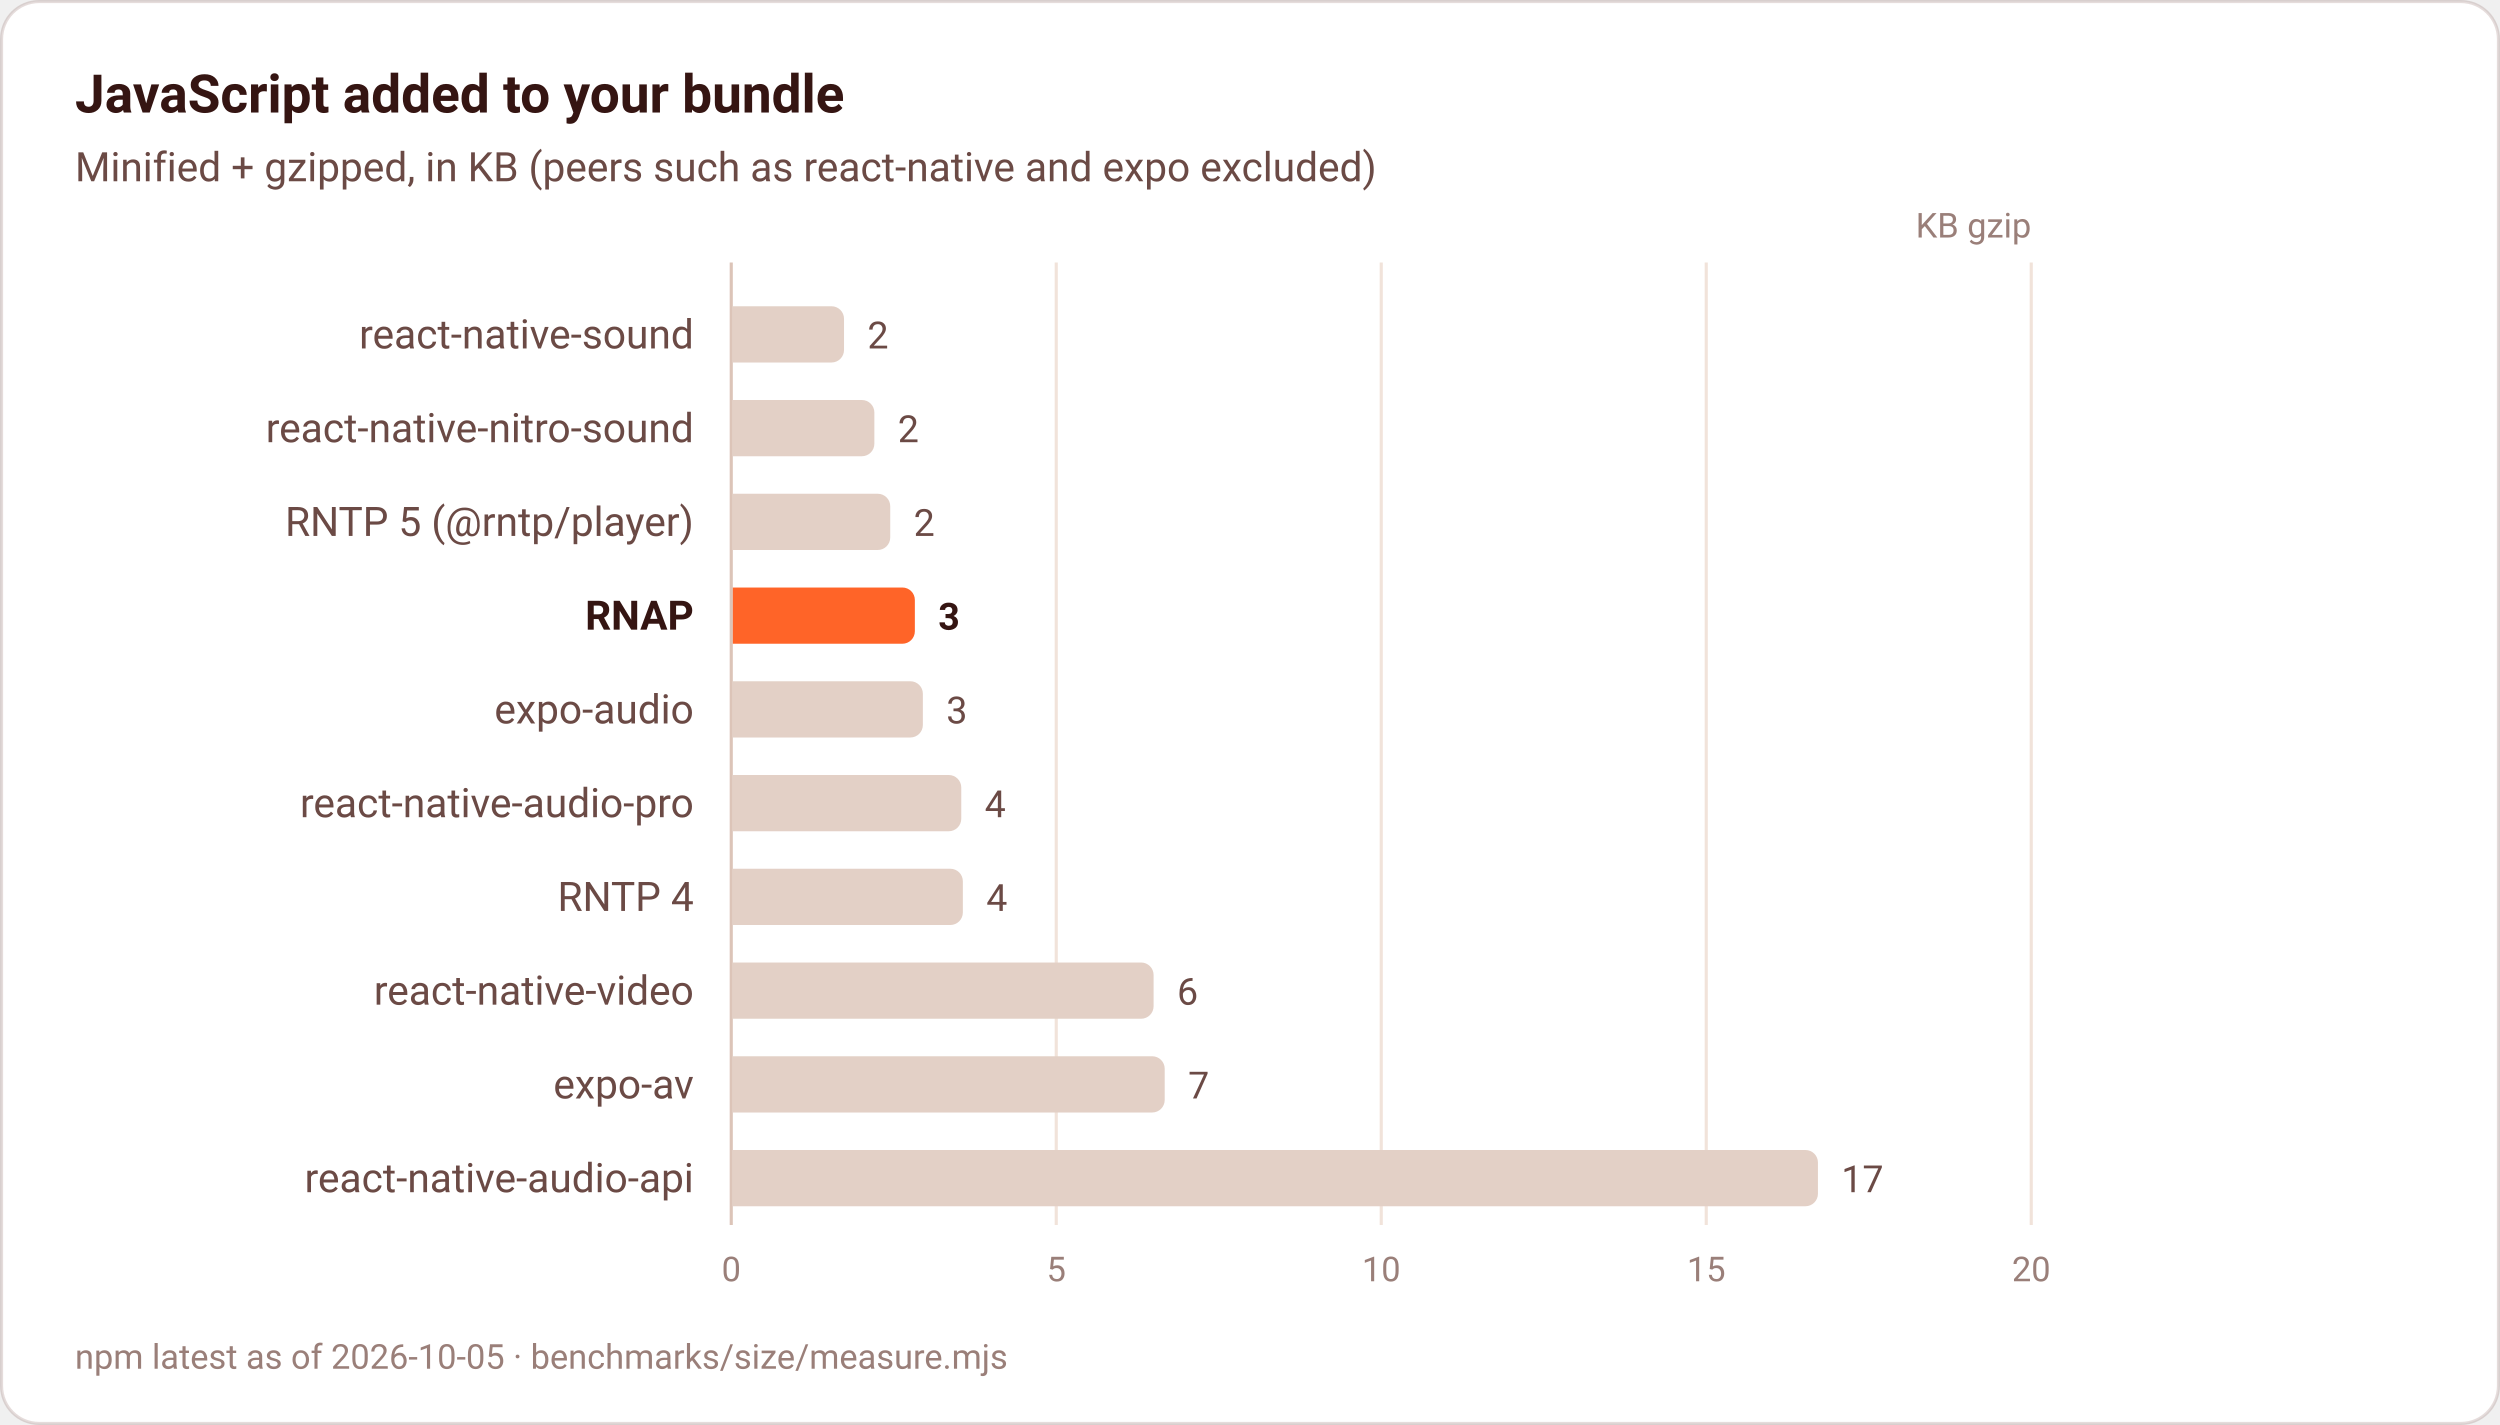
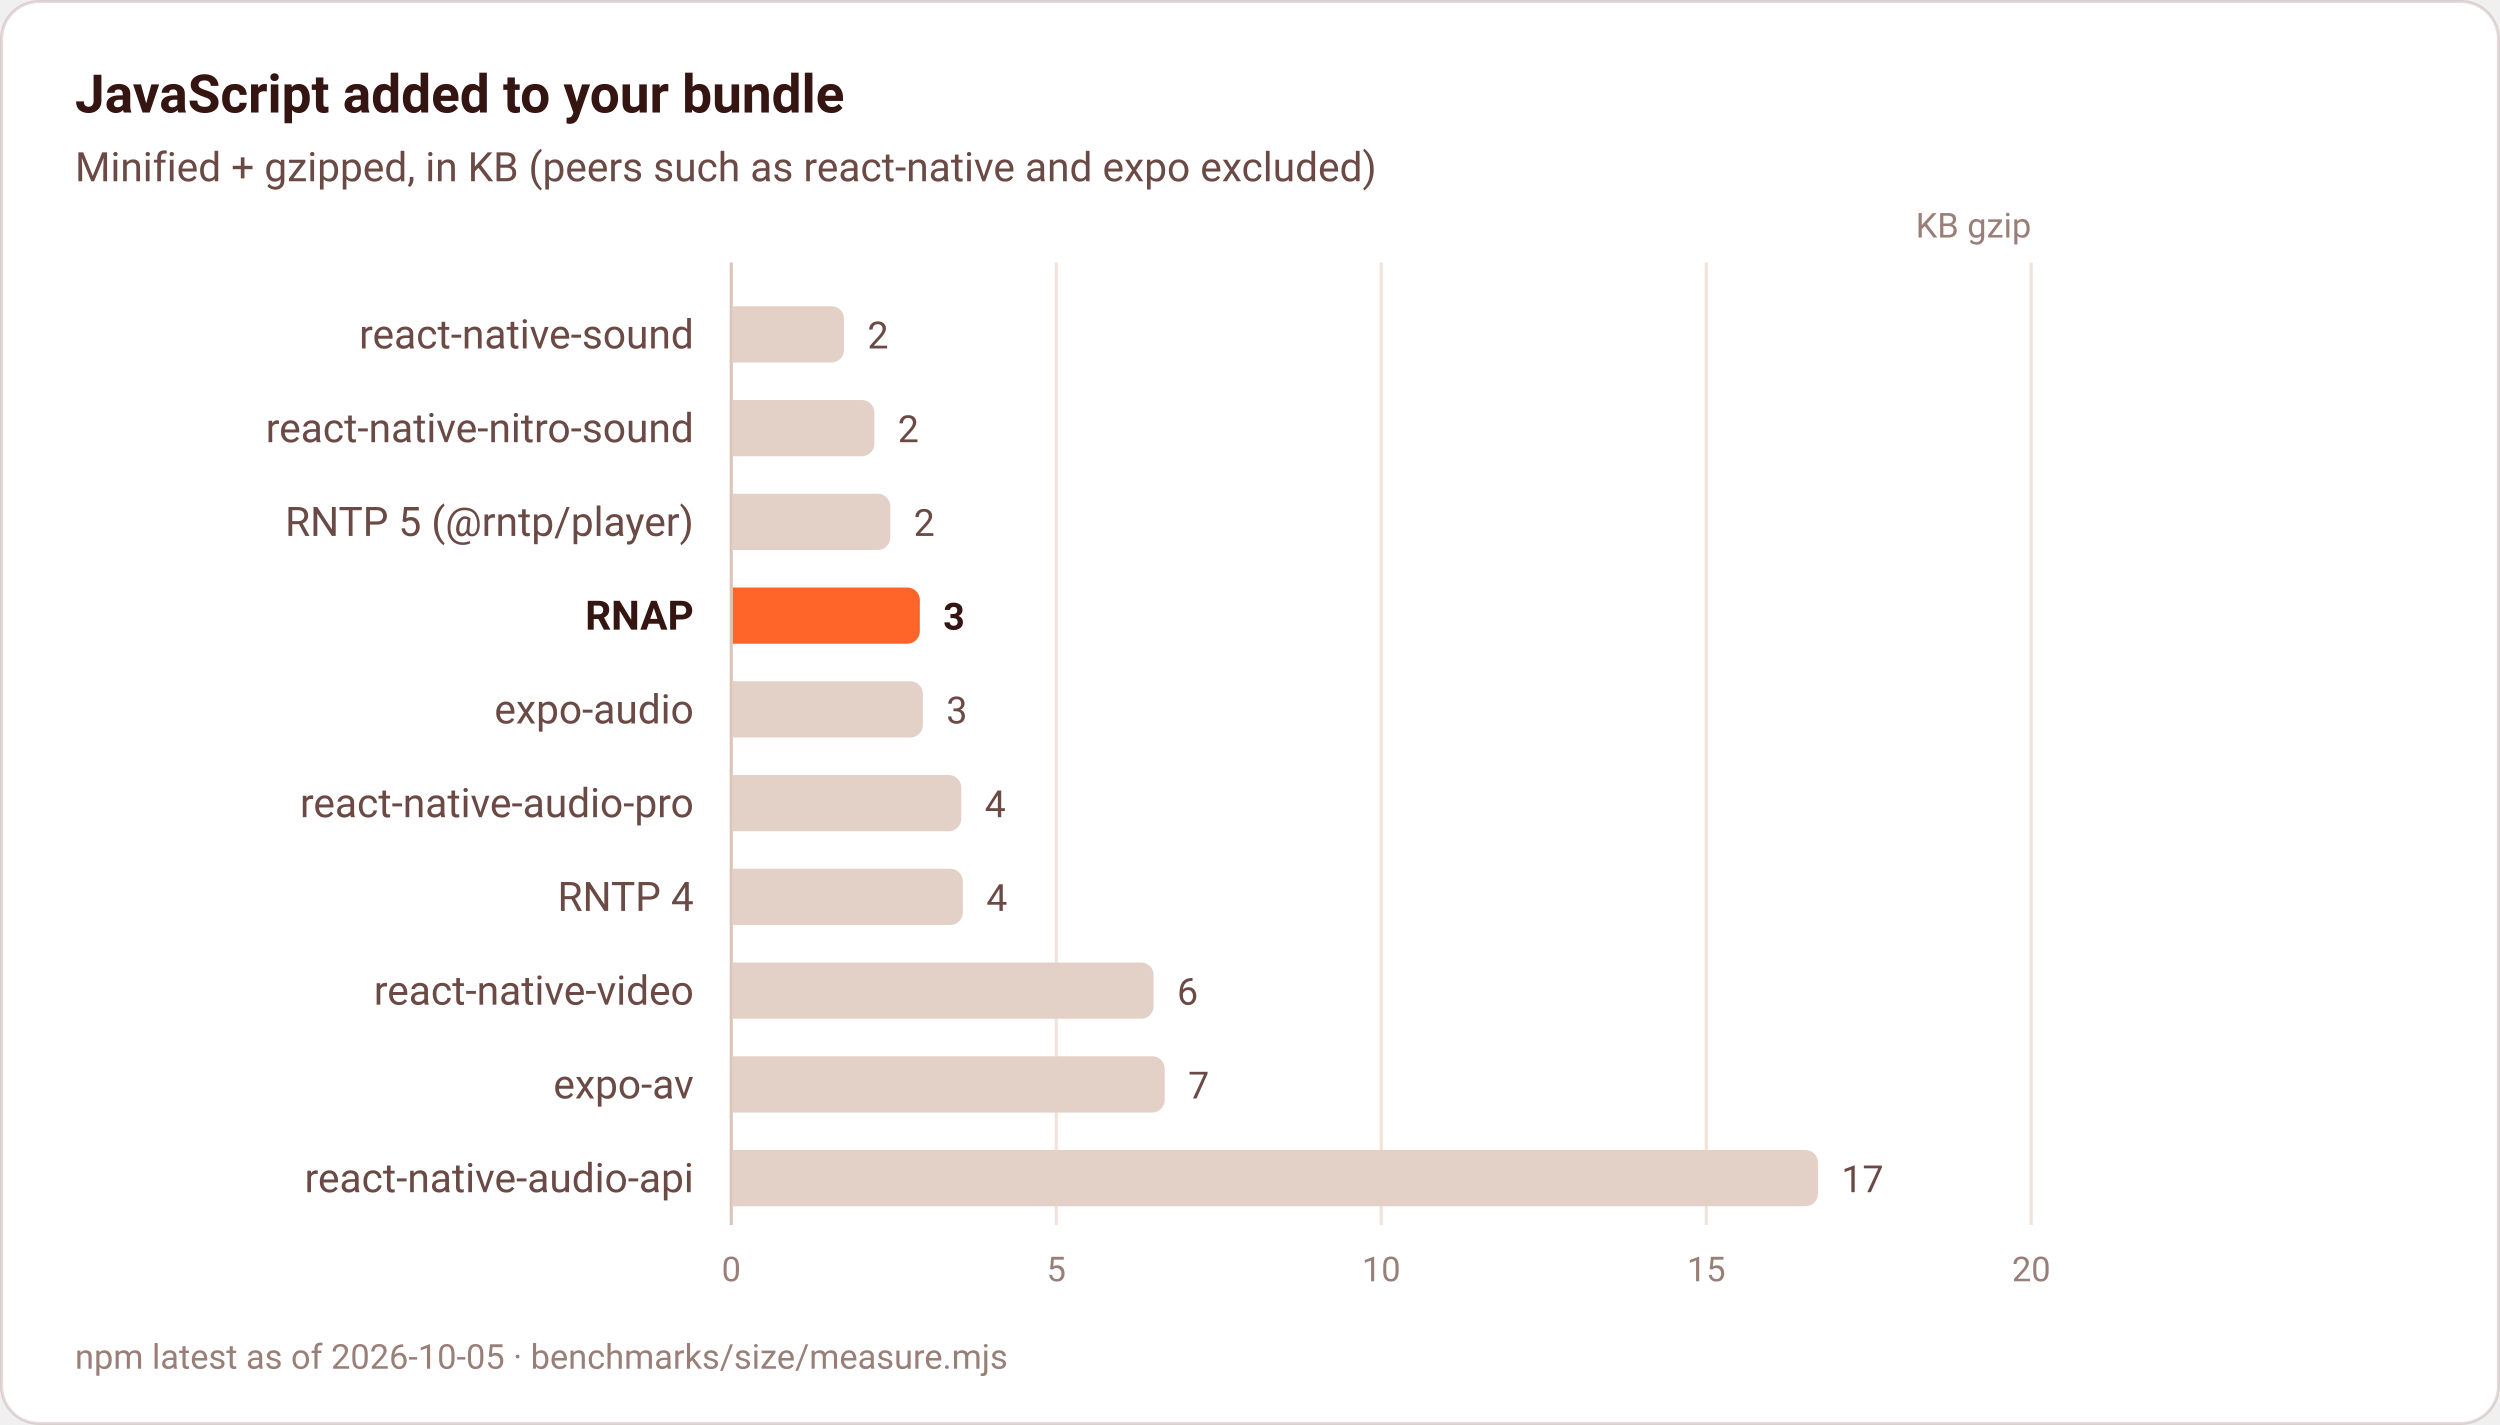
<svg xmlns="http://www.w3.org/2000/svg" width="800" height="456" viewBox="0 0 800 456" font-family="system-ui, -apple-system, &quot;Segoe UI&quot;, Roboto, sans-serif" role="img" aria-labelledby="t d">
  <rect x="0.5" y="0.5" width="799" height="455" rx="12" fill="#ffffff" stroke="rgba(91,34,28,0.16)" />
  <text x="24" y="36" font-size="17" font-weight="600" fill="#351512">JavaScript added to your bundle</text>
  <text x="24" y="58" font-size="13" fill="#6b4a45">Minified + gzipped, in KB (peers such as react-native and expo excluded)</text>
  <line x1="234" y1="84" x2="234" y2="392" stroke="#dcc4b8" stroke-width="1" />
  <text x="234" y="410" font-size="11" fill="#9a7f79" text-anchor="middle" style="font-variant-numeric:tabular-nums">0</text>
  <line x1="338" y1="84" x2="338" y2="392" stroke="#f1e3da" stroke-width="1" />
  <text x="338" y="410" font-size="11" fill="#9a7f79" text-anchor="middle" style="font-variant-numeric:tabular-nums">5</text>
  <line x1="442" y1="84" x2="442" y2="392" stroke="#f1e3da" stroke-width="1" />
  <text x="442" y="410" font-size="11" fill="#9a7f79" text-anchor="middle" style="font-variant-numeric:tabular-nums">10</text>
  <line x1="546" y1="84" x2="546" y2="392" stroke="#f1e3da" stroke-width="1" />
  <text x="546" y="410" font-size="11" fill="#9a7f79" text-anchor="middle" style="font-variant-numeric:tabular-nums">15</text>
  <line x1="650" y1="84" x2="650" y2="392" stroke="#f1e3da" stroke-width="1" />
  <text x="650" y="410" font-size="11" fill="#9a7f79" text-anchor="middle" style="font-variant-numeric:tabular-nums">20</text>
  <text x="650" y="76" font-size="11" fill="#9a7f79" text-anchor="end">KB gzip</text>
  <text x="222" y="111.5" font-size="13" fill="#6b4a45" font-weight="400" text-anchor="end">react-native-sound</text>
  <path d="M234.5,98h31.587a4,4 0 0 1 4,4v10a4,4 0 0 1 -4,4h-31.587z" fill="#e3d0c6" />
  <text x="277.587" y="111.5" font-size="12" fill="#6b4a45" font-weight="400" style="font-variant-numeric:tabular-nums">2</text>
  <text x="222" y="141.5" font-size="13" fill="#6b4a45" font-weight="400" text-anchor="end">react-native-nitro-sound</text>
  <path d="M234.5,128h41.297a4,4 0 0 1 4,4v10a4,4 0 0 1 -4,4h-41.297z" fill="#e3d0c6" />
  <text x="287.297" y="141.5" font-size="12" fill="#6b4a45" font-weight="400" style="font-variant-numeric:tabular-nums">2</text>
  <text x="222" y="171.5" font-size="13" fill="#6b4a45" font-weight="400" text-anchor="end">RNTP 5 (@rntp/player)</text>
  <path d="M234.5,158h46.375a4,4 0 0 1 4,4v10a4,4 0 0 1 -4,4h-46.375z" fill="#e3d0c6" />
  <text x="292.375" y="171.5" font-size="12" fill="#6b4a45" font-weight="400" style="font-variant-numeric:tabular-nums">2</text>
  <text x="222" y="201.5" font-size="13" fill="#351512" font-weight="600" text-anchor="end">RNAP</text>
-   <path d="M234.5,188h54.256a4,4 0 0 1 4,4v10a4,4 0 0 1 -4,4h-54.256z" fill="#ff6428" />
-   <text x="300.256" y="201.5" font-size="12" fill="#351512" font-weight="600" style="font-variant-numeric:tabular-nums">3</text>
+   <path d="M234.5,188h55.841a4,4 0 0 1 4,4v10a4,4 0 0 1 -4,4h-55.841z" fill="#ff6428" />
+   <text x="301.841" y="201.5" font-size="12" fill="#351512" font-weight="600" style="font-variant-numeric:tabular-nums">3</text>
  <text x="222" y="231.5" font-size="13" fill="#6b4a45" font-weight="400" text-anchor="end">expo-audio</text>
  <path d="M234.5,218h56.816a4,4 0 0 1 4,4v10a4,4 0 0 1 -4,4h-56.816z" fill="#e3d0c6" />
  <text x="302.816" y="231.5" font-size="12" fill="#6b4a45" font-weight="400" style="font-variant-numeric:tabular-nums">3</text>
  <text x="222" y="261.5" font-size="13" fill="#6b4a45" font-weight="400" text-anchor="end">react-native-audio-pro</text>
  <path d="M234.5,248h69.105a4,4 0 0 1 4,4v10a4,4 0 0 1 -4,4h-69.105z" fill="#e3d0c6" />
  <text x="315.105" y="261.5" font-size="12" fill="#6b4a45" font-weight="400" style="font-variant-numeric:tabular-nums">4</text>
  <text x="222" y="291.5" font-size="13" fill="#6b4a45" font-weight="400" text-anchor="end">RNTP 4</text>
  <path d="M234.5,278h69.612a4,4 0 0 1 4,4v10a4,4 0 0 1 -4,4h-69.612z" fill="#e3d0c6" />
  <text x="315.613" y="291.5" font-size="12" fill="#6b4a45" font-weight="400" style="font-variant-numeric:tabular-nums">4</text>
  <text x="222" y="321.5" font-size="13" fill="#6b4a45" font-weight="400" text-anchor="end">react-native-video</text>
  <path d="M234.5,308h130.652a4,4 0 0 1 4,4v10a4,4 0 0 1 -4,4h-130.652z" fill="#e3d0c6" />
  <text x="376.652" y="321.5" font-size="12" fill="#6b4a45" font-weight="400" style="font-variant-numeric:tabular-nums">6</text>
  <text x="222" y="351.5" font-size="13" fill="#6b4a45" font-weight="400" text-anchor="end">expo-av</text>
  <path d="M234.5,338h134.206a4,4 0 0 1 4,4v10a4,4 0 0 1 -4,4h-134.206z" fill="#e3d0c6" />
  <text x="380.206" y="351.5" font-size="12" fill="#6b4a45" font-weight="400" style="font-variant-numeric:tabular-nums">7</text>
  <text x="222" y="381.5" font-size="13" fill="#6b4a45" font-weight="400" text-anchor="end">react-native-audio-api</text>
  <path d="M234.5,368h343.242a4,4 0 0 1 4,4v10a4,4 0 0 1 -4,4h-343.242z" fill="#e3d0c6" />
  <text x="589.242" y="381.5" font-size="12" fill="#6b4a45" font-weight="400" style="font-variant-numeric:tabular-nums">17</text>
  <text x="24" y="438" font-size="11" fill="#9a7f79">npm latest as of 2026-10-05 · benchmarks/size/measure.mjs</text>
</svg>
